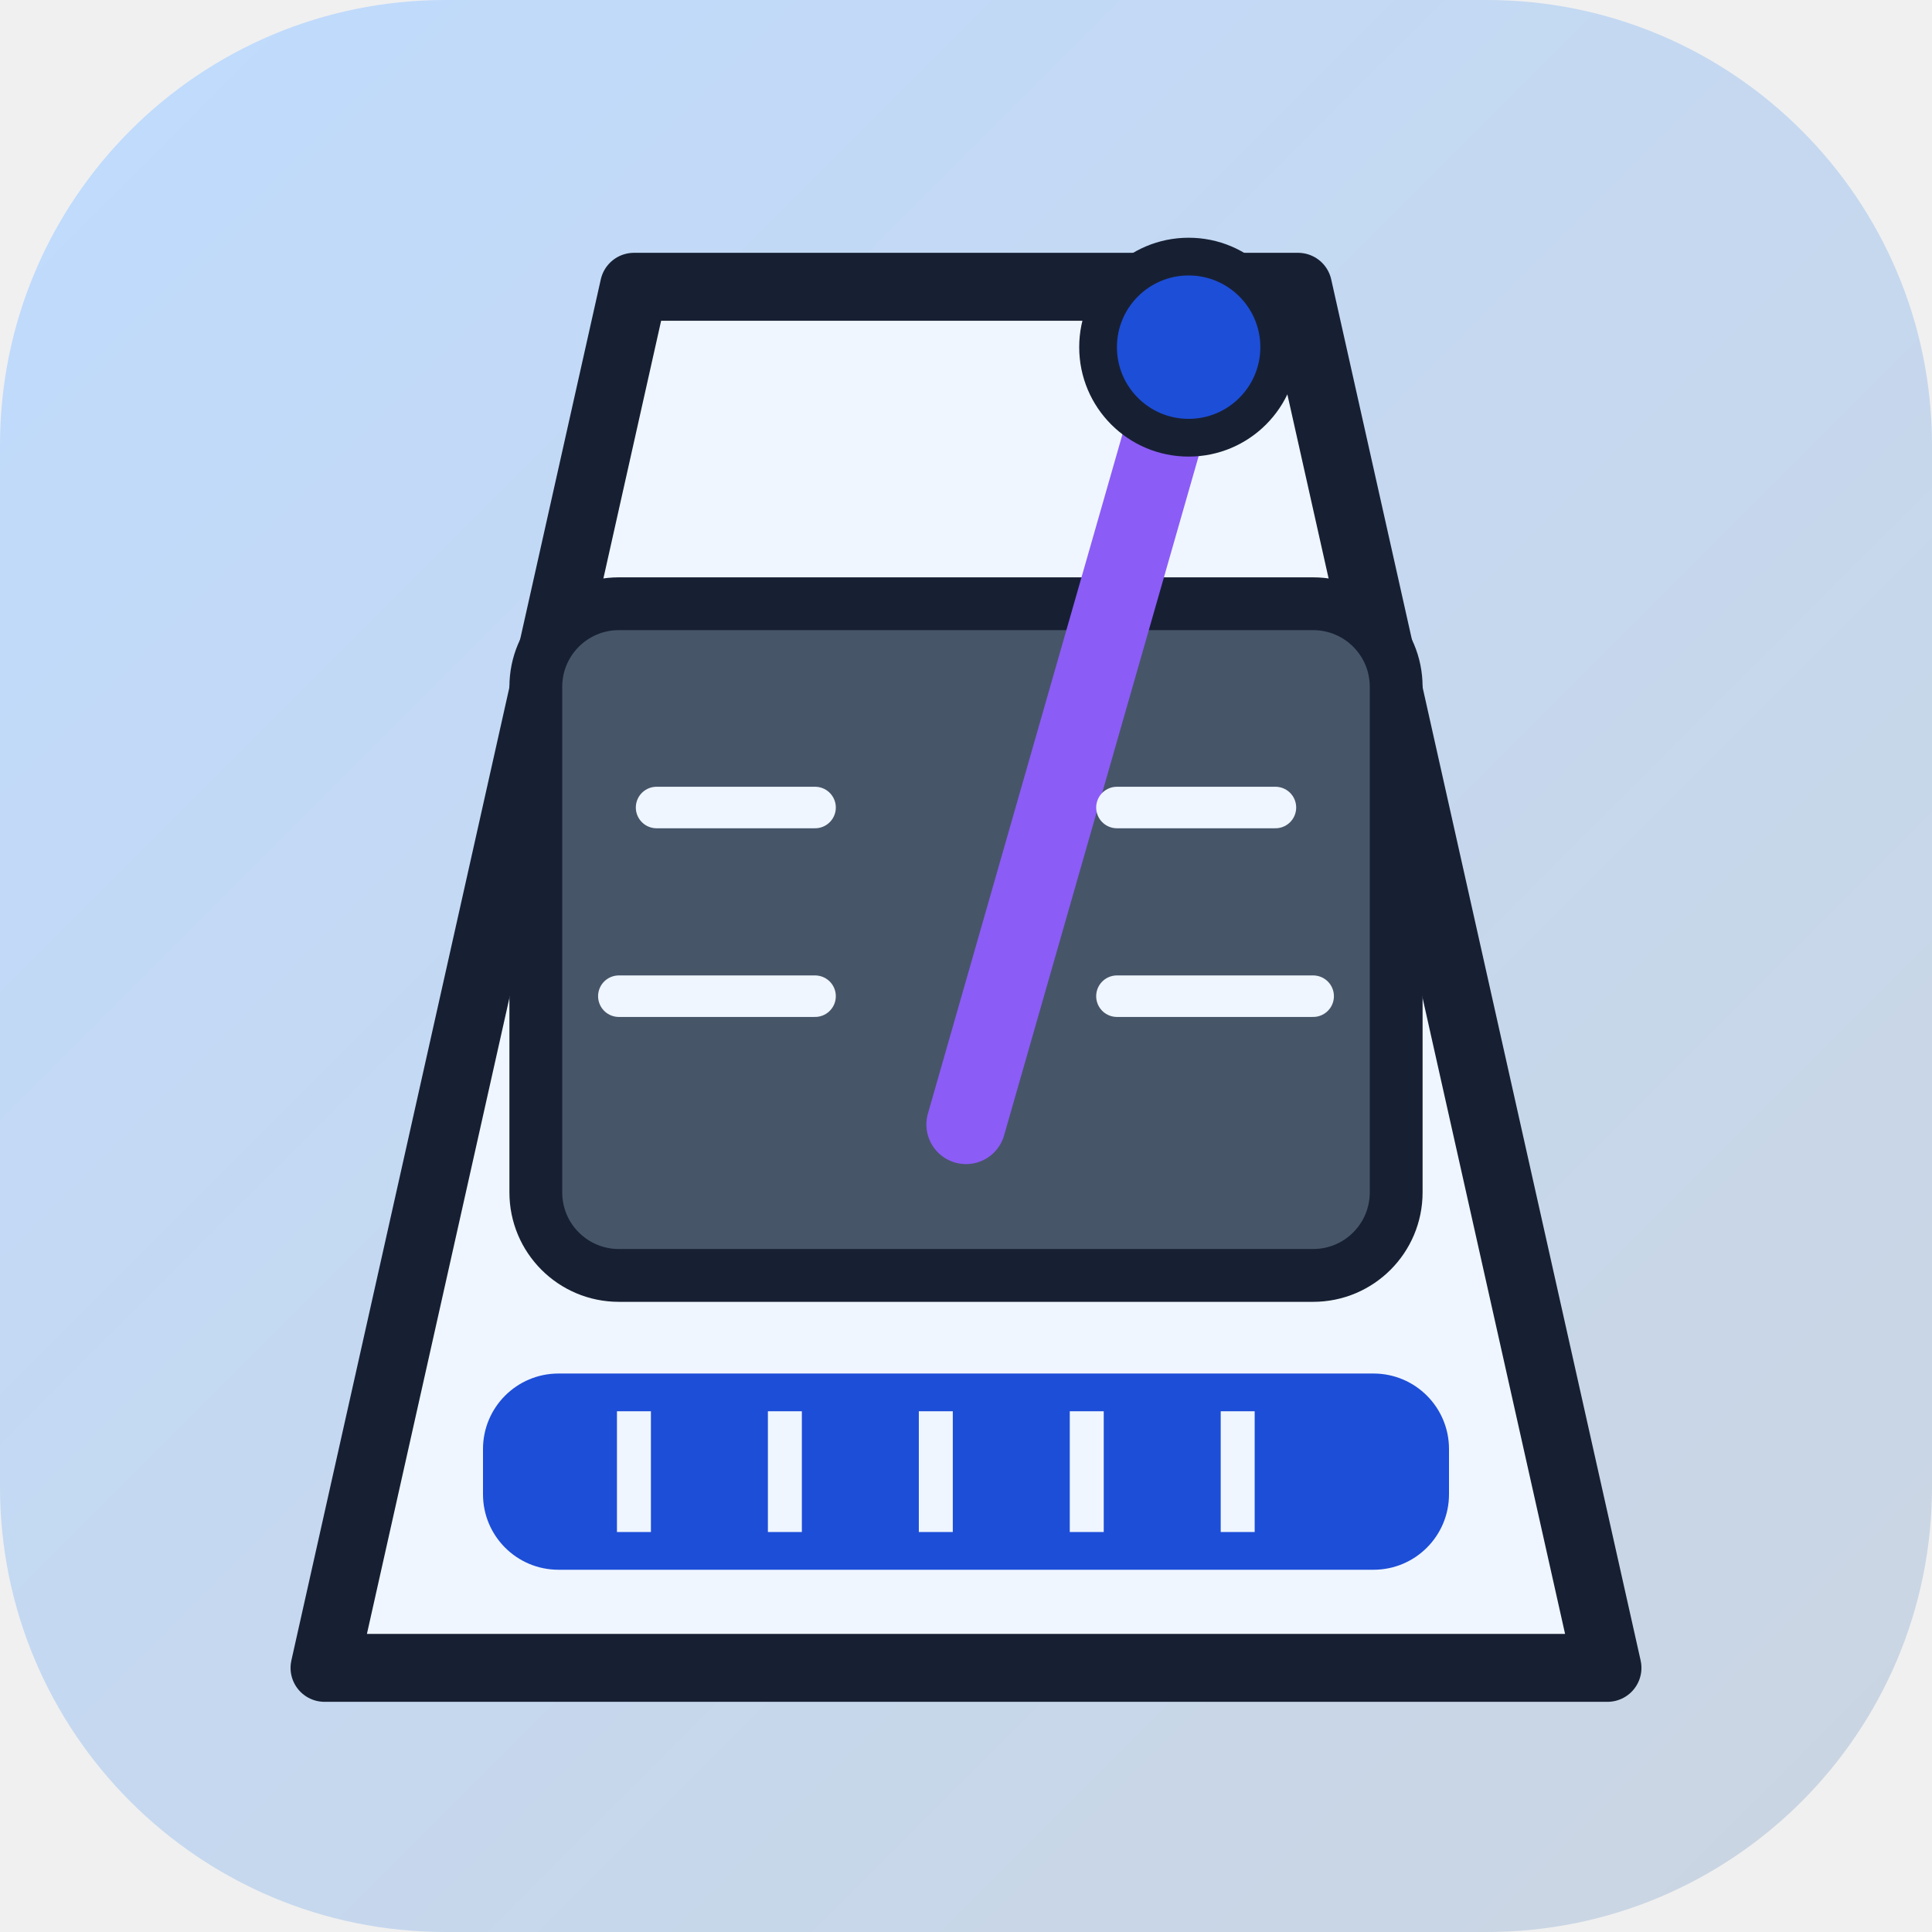
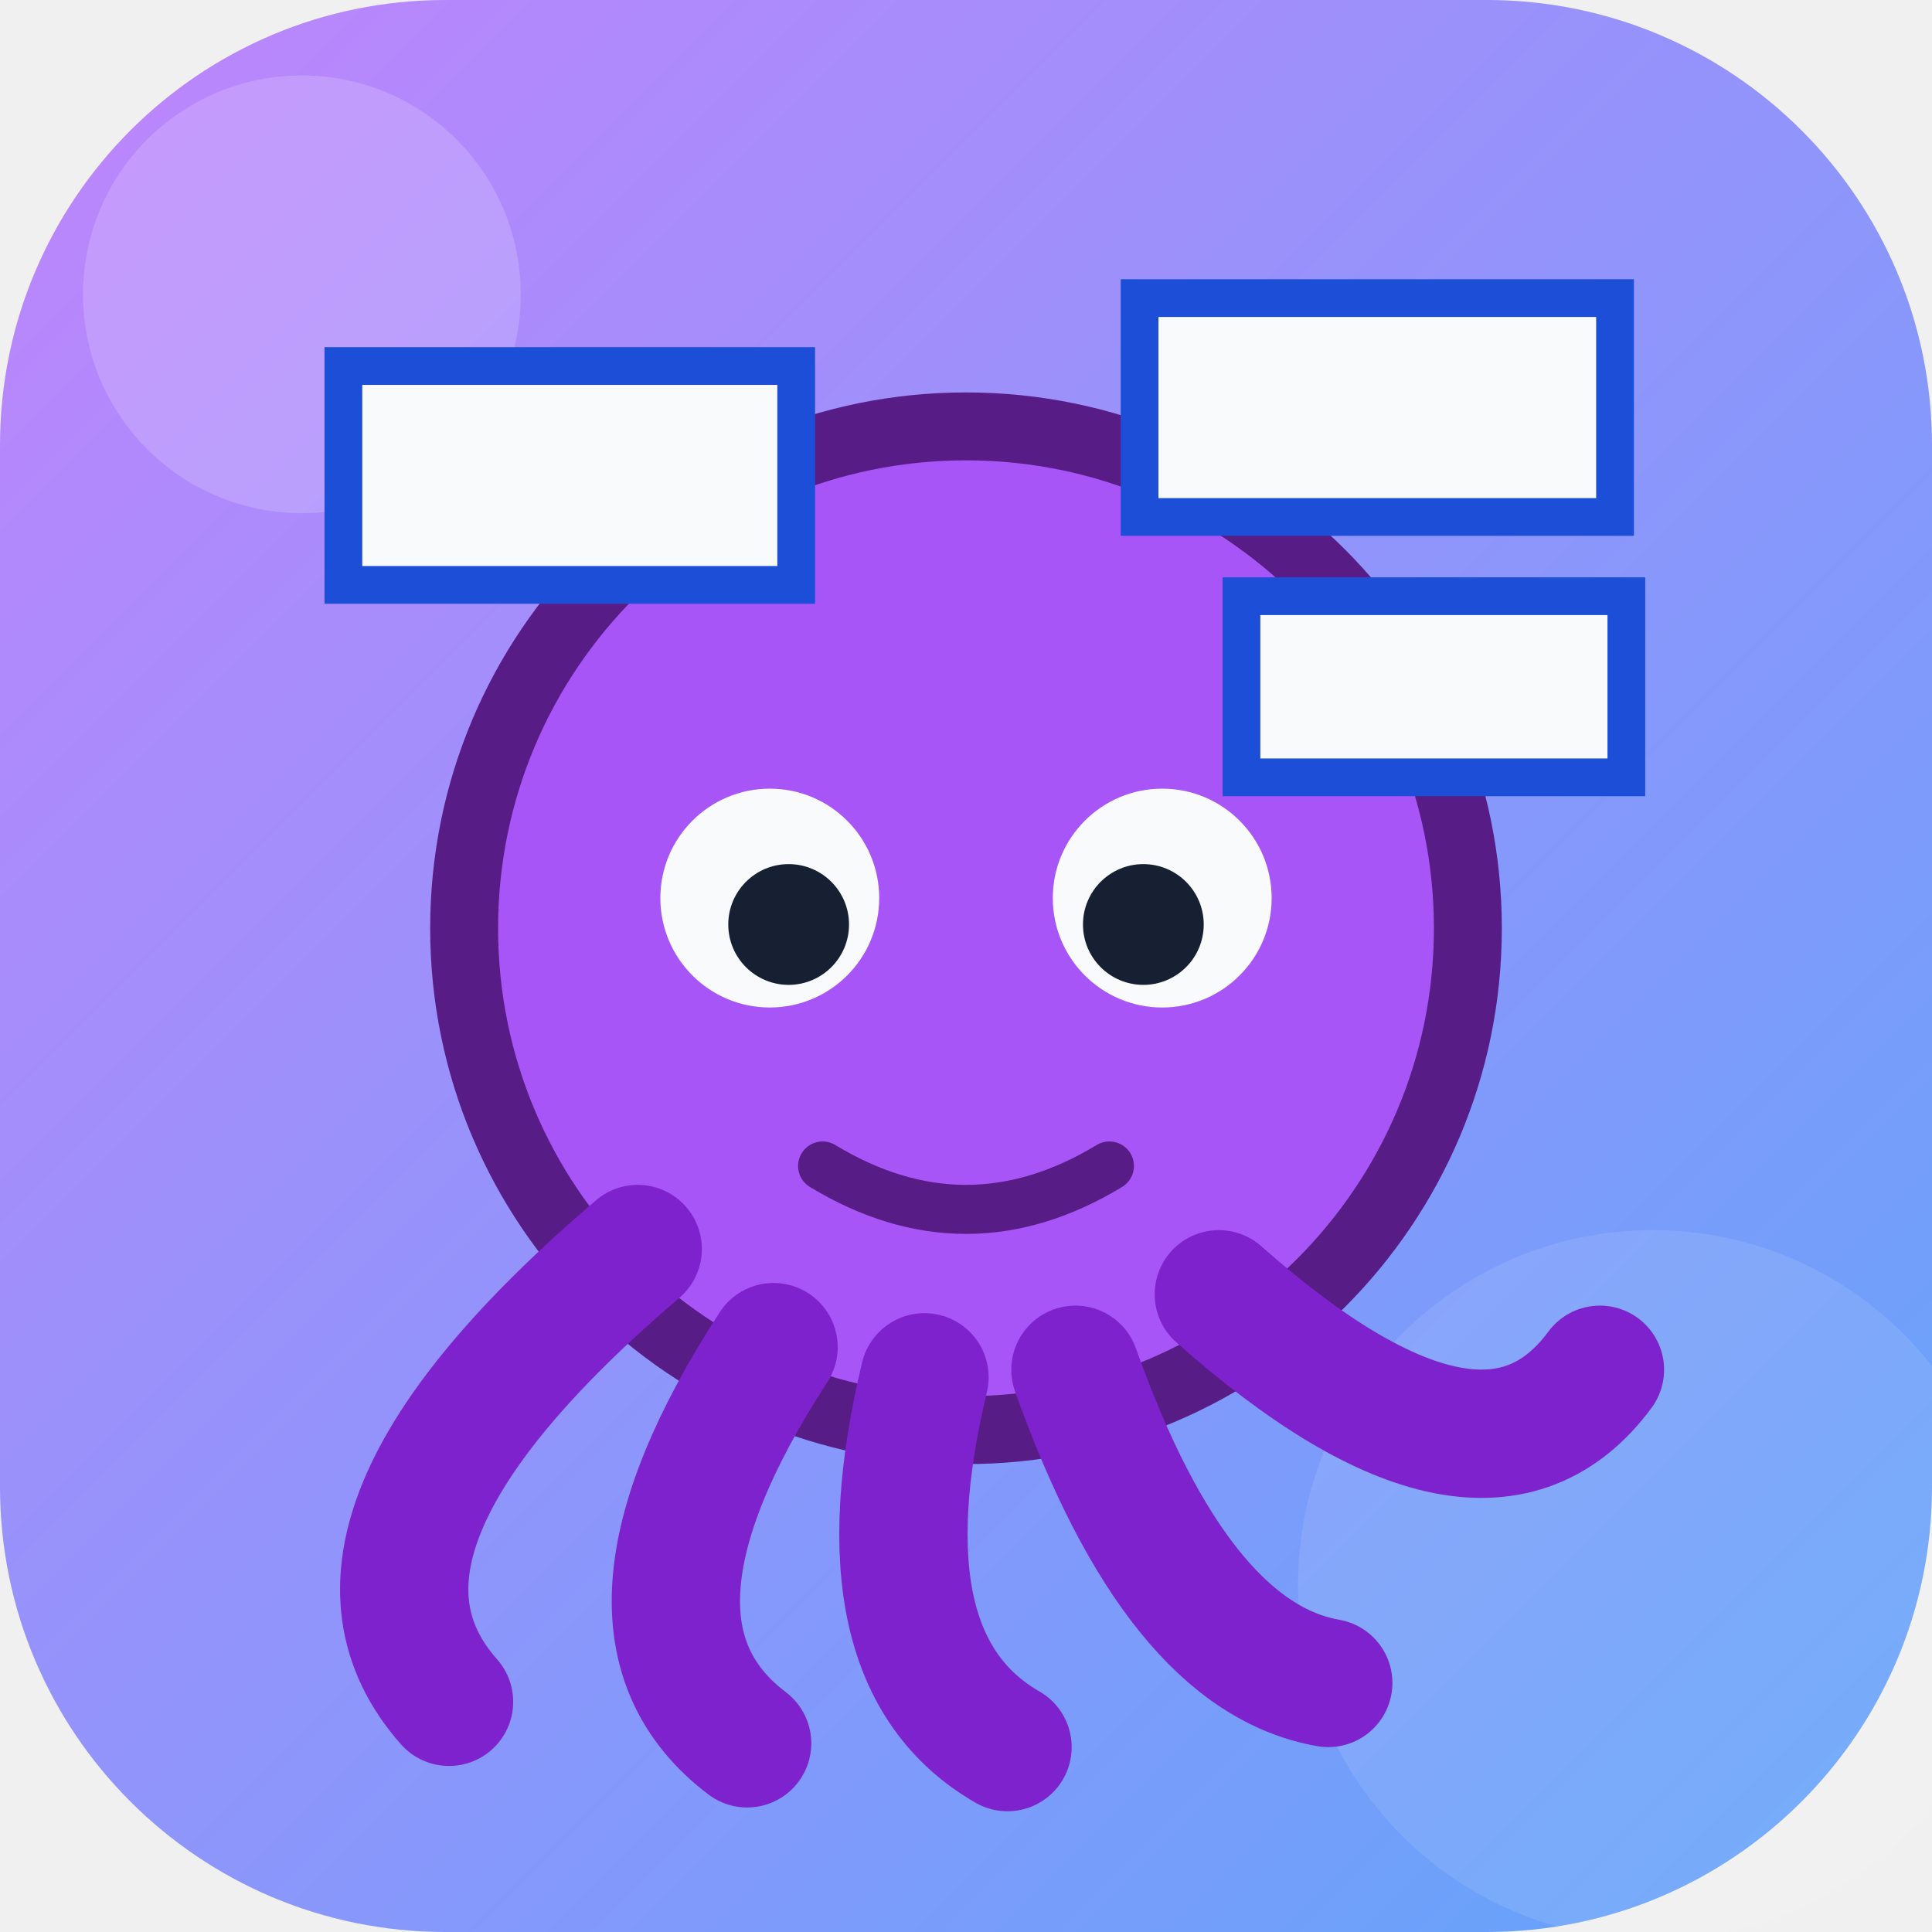
- <svg xmlns="http://www.w3.org/2000/svg" viewBox="0 0 512 512">
+ <svg xmlns="http://www.w3.org/2000/svg" viewBox="0 0 512 512" role="img">
  <defs>
-     <linearGradient id="bg" x2="1" y2="1">
-       <stop stop-color="#BFDBFE" />
-       <stop offset="1" stop-color="#CBD5E1" />
+     <linearGradient id="bg-14" x1="0" y1="0" x2="1" y2="1">
+       <stop stop-color="#C084FC" />
+       <stop offset="1" stop-color="#60A5FA" />
    </linearGradient>
  </defs>
-   <rect width="512" height="512" rx="118" fill="url(#bg)" />
-   <path d="M168 76h176l82 366H86z" fill="#EFF6FF" stroke="#172033" stroke-width="18" stroke-linejoin="round" />
-   <rect x="142" y="160" width="228" height="178" rx="22" fill="#475569" stroke="#172033" stroke-width="14" />
-   <path d="M256 298 315 92" stroke="#8B5CF6" stroke-width="21" stroke-linecap="round" />
-   <circle cx="315" cy="92" r="24" fill="#1D4ED8" stroke="#172033" stroke-width="10" />
-   <path d="M174 214h42M296 214h42M164 264h52M296 264h52" stroke="#EFF6FF" stroke-width="11" stroke-linecap="round" />
-   <rect x="128" y="364" width="256" height="52" rx="20" fill="#1D4ED8" />
-   <path d="M168 374v32M208 374v32M248 374v32M288 374v32M328 374v32" stroke="#EFF6FF" stroke-width="9" />
+   <rect width="512" height="512" rx="118" fill="url(#bg-14)" />
+   <circle cx="80" cy="78" r="58" fill="#fff" opacity=".17" />
+   <circle cx="438" cy="420" r="94" fill="#fff" opacity=".1" />
+   <circle cx="256" cy="246" r="133" fill="#A855F7" stroke="#581C87" stroke-width="18" />
+   <g fill="none" stroke="#7E22CE" stroke-width="34" stroke-linecap="round">
+     <path d="M169 331q-89 76-50 120" />
+     <path d="M205 357q-48 74-7 105" />
+     <path d="M245 365q-18 75 22 98" />
+     <path d="M285 363q27 76 67 83" />
+     <path d="M323 343q70 62 101 20" />
+   </g>
+   <circle cx="204" cy="238" r="29" fill="#F8FAFC" />
+   <circle cx="308" cy="238" r="29" fill="#F8FAFC" />
+   <circle cx="209" cy="245" r="16" fill="#172033" />
+   <circle cx="303" cy="245" r="16" fill="#172033" />
+   <path d="M218 309q38 23 76 0" fill="none" stroke="#581C87" stroke-width="13" stroke-linecap="round" />
+   <path d="M91 97h120v58H91zM302 79h126v58H302zM329 158h102v48H329z" fill="#F8FAFC" stroke="#1D4ED8" stroke-width="10" />
</svg>
